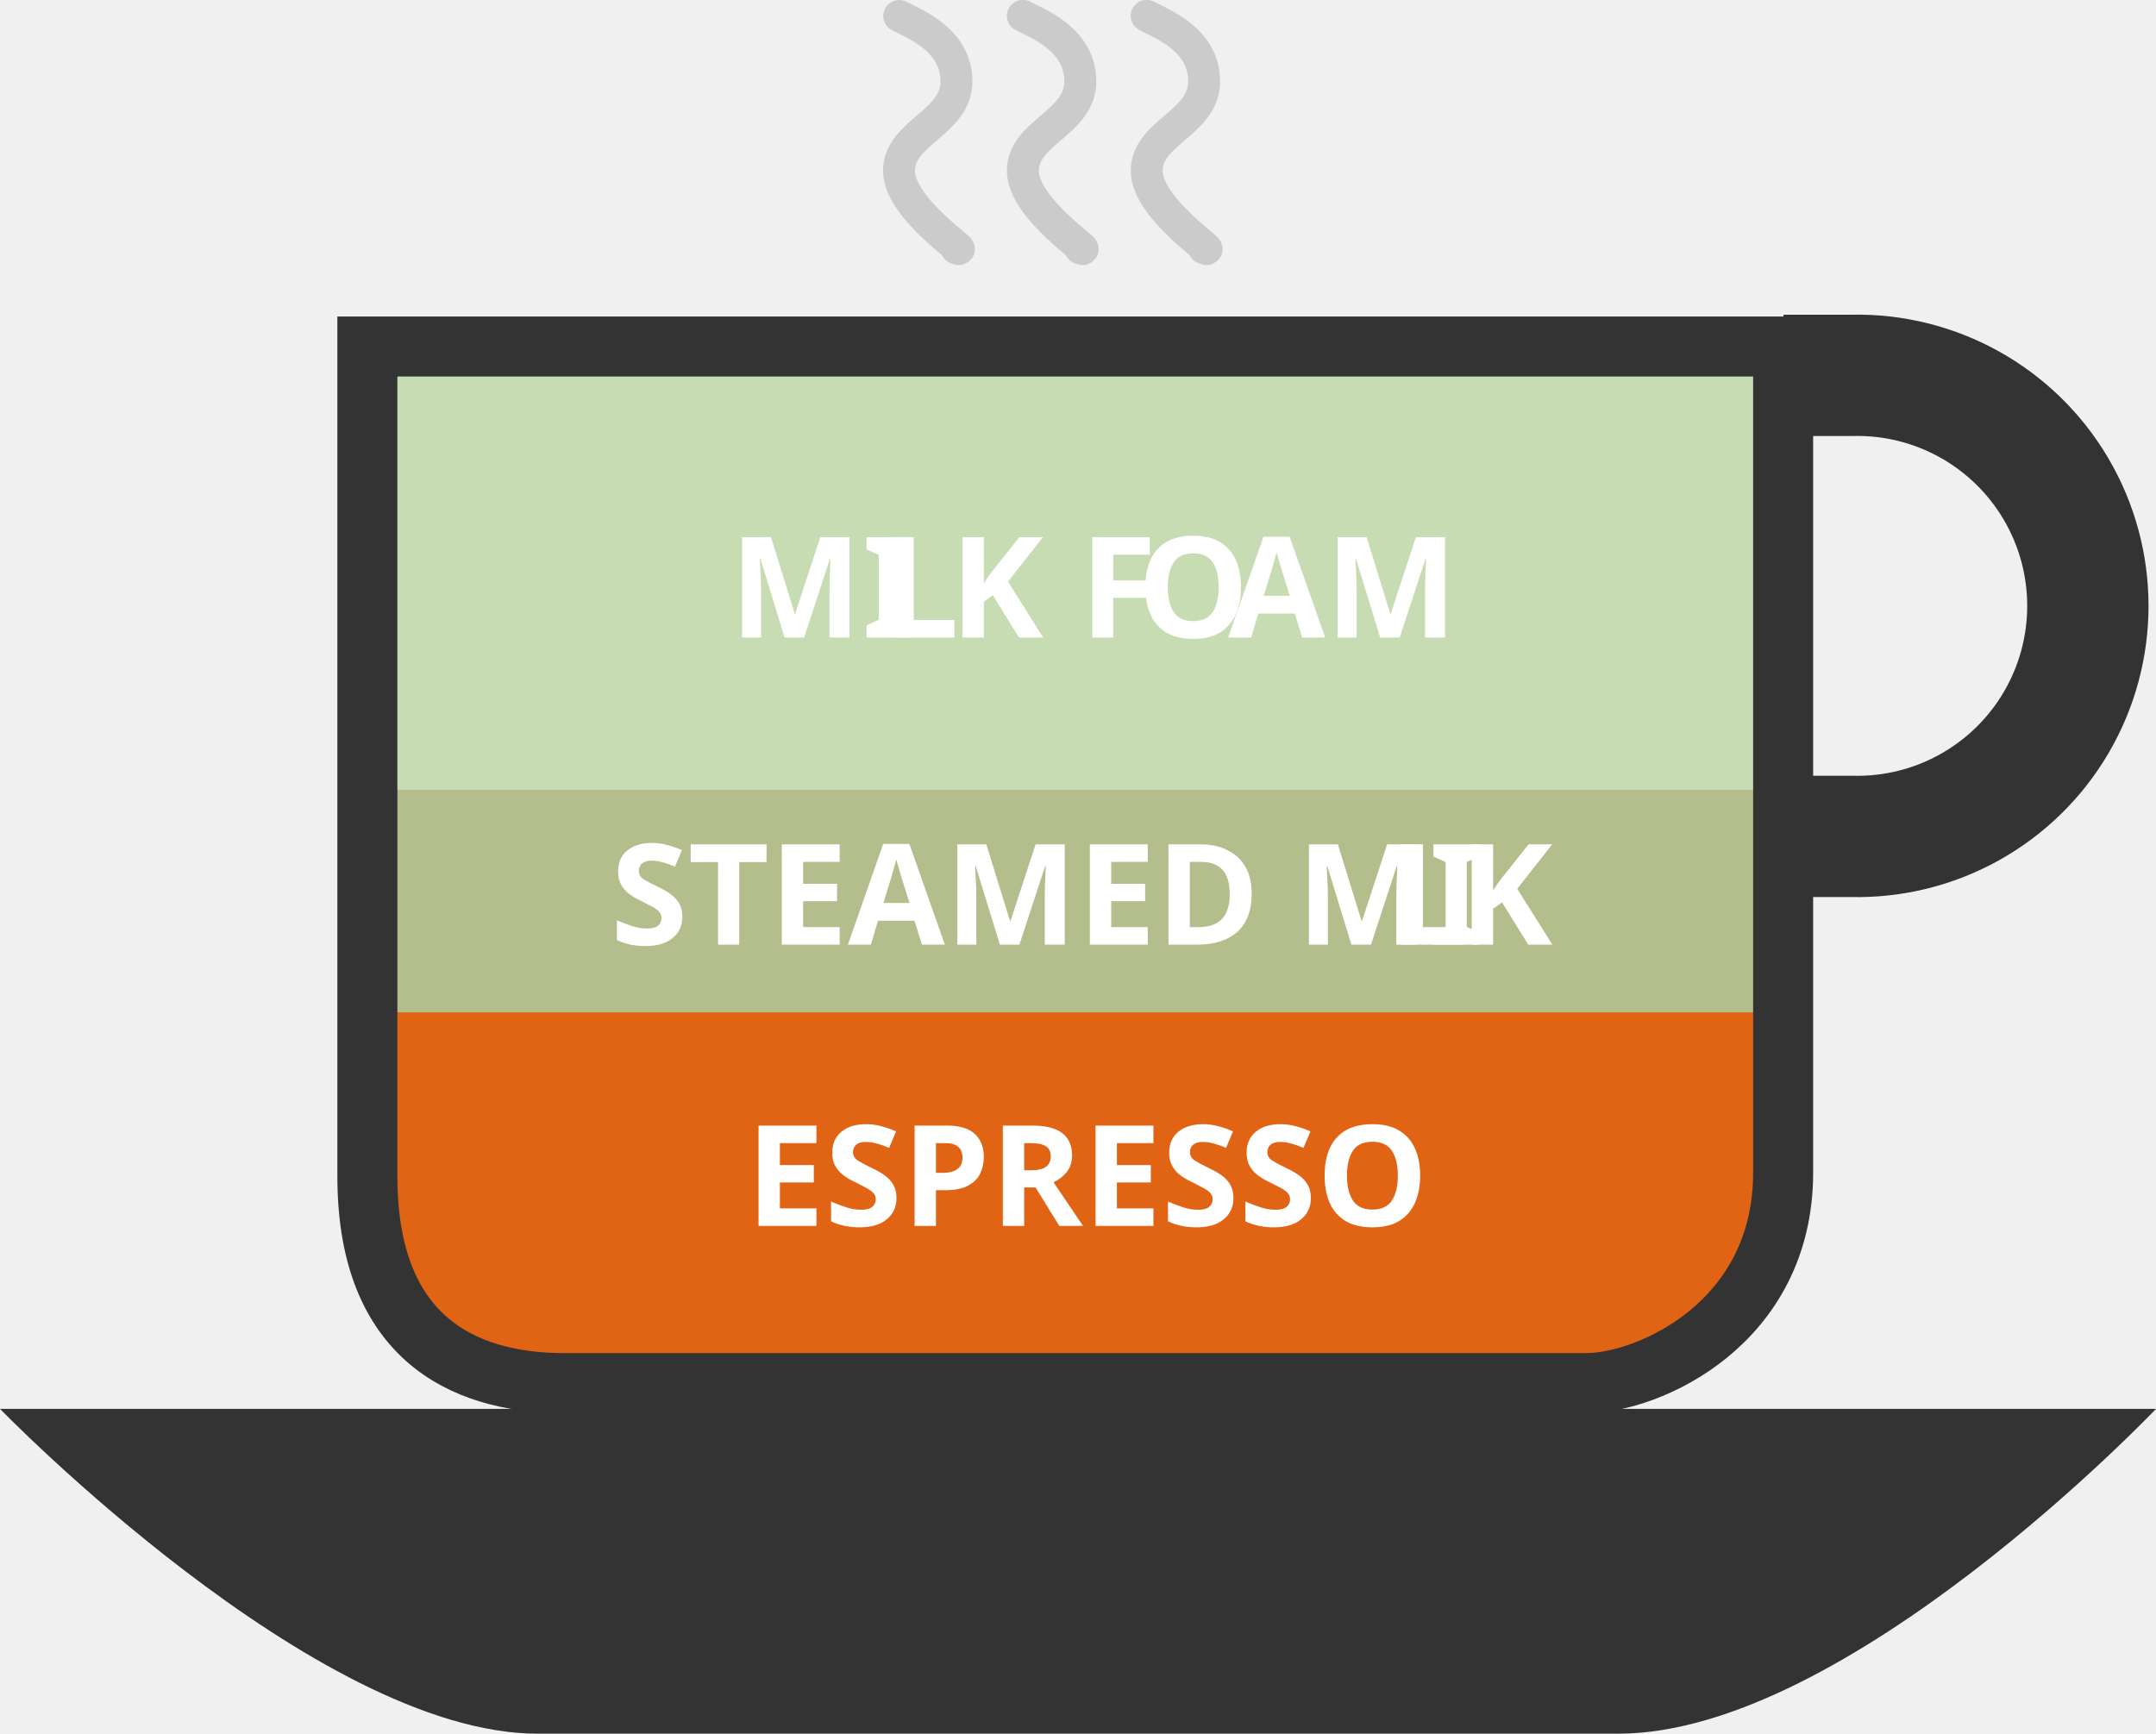
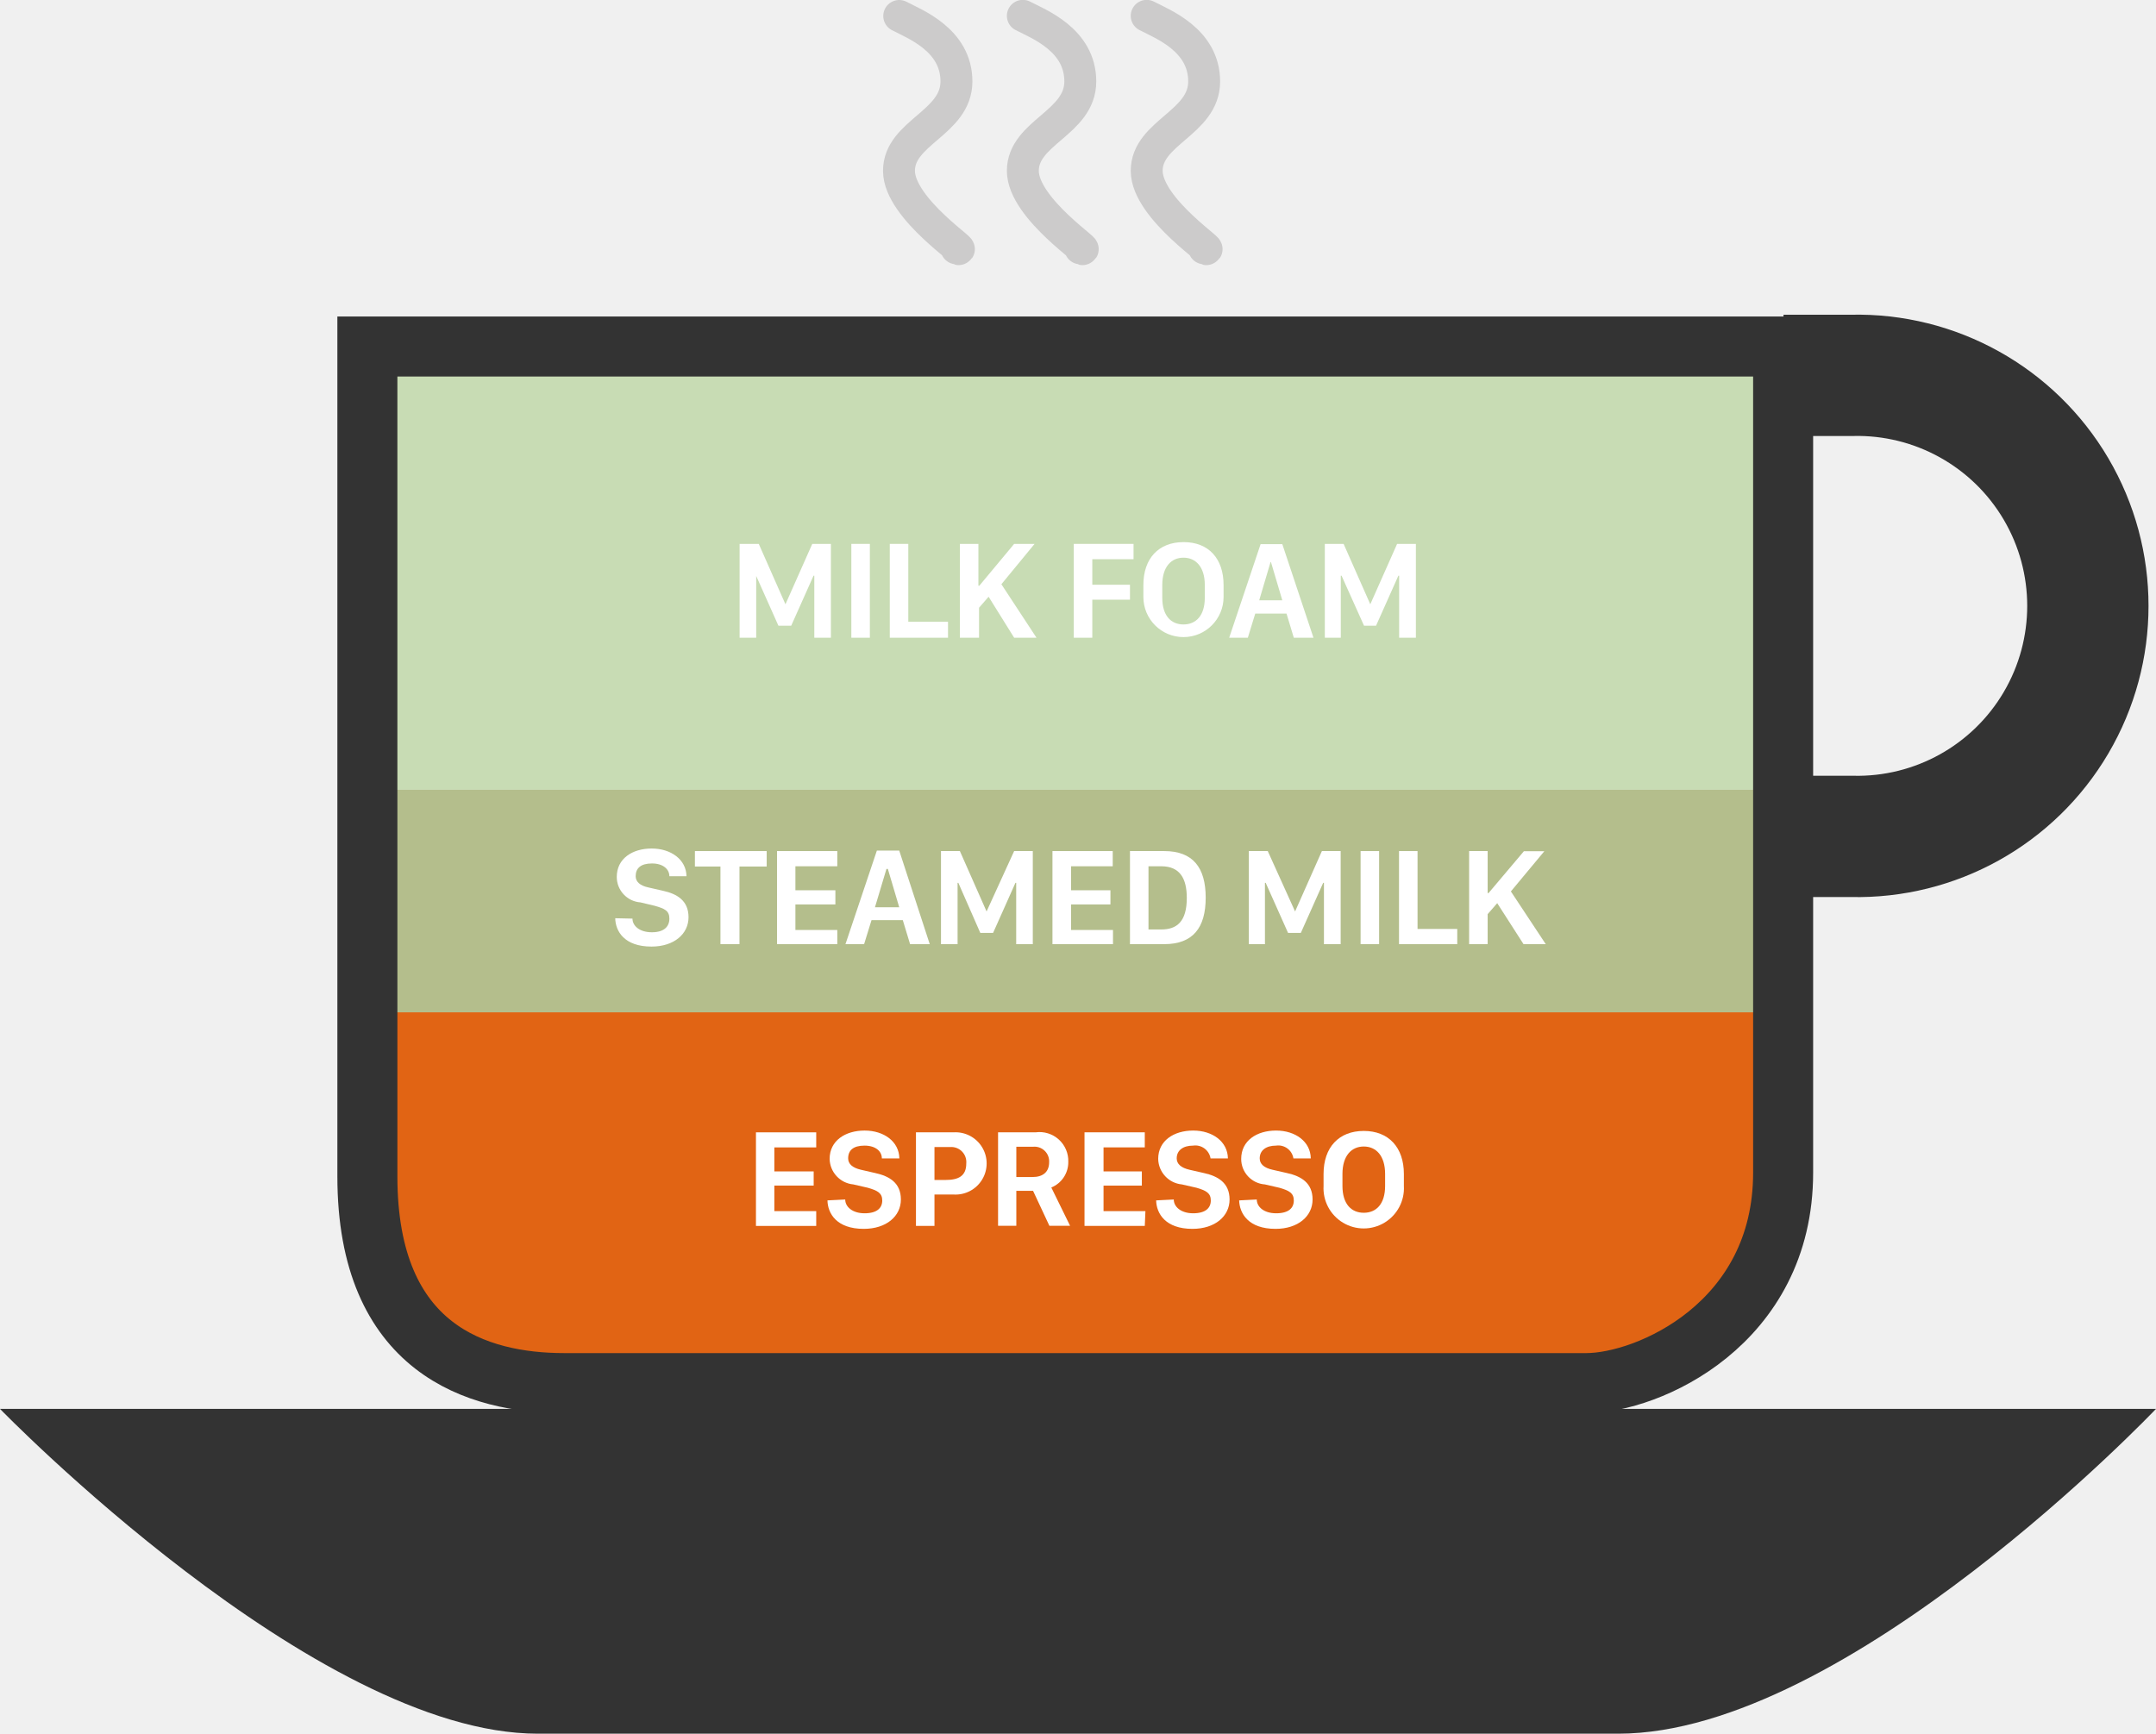
<svg xmlns="http://www.w3.org/2000/svg" width="168.84" height="135.8" viewBox="0 0 168.84 135.8">
  <defs>
-     <style>.a{fill:#c8dcb4;}.b{fill:#b4be8c;}.c{fill:#e16414;}.d{font-size:11px;fill:#fff;font-family:SFCompactDisplay-Semibold, SF Compact Display;font-weight:600;}.e{letter-spacing:0em;}.f{letter-spacing:-0.01em;}.g{fill:#333;}.h,.i,.j{fill:none;}.h,.i{stroke:#333;}.h{stroke-width:4.7px;}.i{stroke-width:9.5px;}.j{stroke:#cccbcb;stroke-linecap:round;stroke-width:2.5px;}</style>
+     <style>.a{fill:#c8dcb4;}.b{fill:#b4be8c;}.c{fill:#e16414;}.d{fill:#fff;}.e{fill:#333;}.f,.g,.h{fill:none;}.f,.g{stroke:#333;}.f{stroke-width:4.7px;}.g{stroke-width:9.5px;}.h{stroke:#cccbcb;stroke-linecap:round;stroke-width:2.5px;}</style>
  </defs>
  <rect class="a" x="30.21" y="28.72" width="108.42" height="33.13" />
  <rect class="b" x="30.21" y="61.85" width="108.42" height="17.73" />
  <polygon class="c" points="129.48 106.7 35.81 106.7 30.21 99.72 30.21 79.29 138.63 79.29 138.63 96.49 129.48 106.7" />
-   <text class="d" transform="translate(47.81 73.99)">STEAMED MI<tspan class="e" x="60.97" y="0">L</tspan>
-     <tspan x="66.46" y="0">K</tspan>
-   </text>
-   <text class="d" transform="translate(58.42 96.02)">ESPRESSO</text>
-   <text class="d" transform="translate(57.13 49.93)">MI<tspan class="e" x="11.77" y="0">L</tspan>
-     <tspan x="17.26" y="0">K F</tspan>
-     <tspan class="f" x="31.93" y="0">O</tspan>
-     <tspan x="39.05" y="0">AM</tspan>
-   </text>
-   <path class="g" d="M131.31,138.84H46.69c-17.42,0-42.11-25.44-42.11-25.44H173.42S149.25,138.84,131.31,138.84Z" transform="translate(-4.58 -3.05)" />
-   <path class="h" d="M33.35,95.19v-65H144.22V94.9c0,11.85-10.6,16.48-15.41,16.48H48.75C42,111.38,33.35,108.77,33.35,95.19Z" transform="translate(-4.58 -3.05)" />
-   <path class="i" d="M144,68.56h5.6a18.06,18.06,0,1,0,0-36.11h-5.35" transform="translate(-4.58 -3.05)" />
-   <path class="j" d="M79.48,22.5c1.32.61-4.5-3.05-4.5-6.07s4.5-3.74,4.5-7S76.21,4.94,75,4.3" transform="translate(-4.58 -3.05)" />
-   <path class="j" d="M89.18,22.5c1.31.61-4.5-3.05-4.5-6.07s4.5-3.74,4.5-7-3.27-4.5-4.5-5.14" transform="translate(-4.58 -3.05)" />
-   <path class="j" d="M98.88,22.5c1.31.61-4.5-3.05-4.5-6.07s4.5-3.74,4.5-7-3.28-4.5-4.5-5.14" transform="translate(-4.58 -3.05)" />
+   <path class="d" d="M54.11,75c0,.57.56,1.07,1.52,1.07S57,75.62,57,75s-.37-.78-1.13-1l-1.13-.27a2,2,0,0,1-1.86-2c0-1.43,1.22-2.22,2.73-2.22s2.71.86,2.73,2.17H57c0-.54-.48-1-1.36-1s-1.28.37-1.28,1c0,.43.34.74,1,.88l1.14.26c1.09.24,2,.76,2,2.07s-1.13,2.3-2.9,2.3c-2.13,0-2.82-1.2-2.84-2.22Z" transform="translate(-4.58 -3.05)" />
+   <path class="d" d="M61,77V70.92H59V69.71h5.62v1.21H62.49V77Z" transform="translate(-4.58 -3.05)" />
+   <path class="d" d="M70.15,77H65.43V69.71h4.72V70.9H66.87v1.88H70v1.11H66.87v2h3.28Z" transform="translate(-4.58 -3.05)" />
+   <path class="d" d="M70.79,77l2.46-7.33H75L77.39,77H75.85l-.57-1.88H72.83L72.25,77ZM74,71.11l-.9,3H75l-.89-3Z" transform="translate(-4.58 -3.05)" />
+   <path class="d" d="M78.27,77V69.71h1.48l2.09,4.73h0L84,69.71h1.46V77h-1.3V72.2h-.06l-1.75,3.92h-1L79.63,72.2h-.06V77Z" transform="translate(-4.58 -3.05)" />
+   <path class="d" d="M91.74,77H87V69.71h4.72V70.9H88.46v1.88h3.08v1.11H88.46v2h3.28Z" transform="translate(-4.58 -3.05)" />
+   <path class="d" d="M95.75,69.71C98,69.71,99,71,99,73.36S98,77,95.75,77H93.07V69.71Zm-1.23,6.14h1c1.22,0,2-.61,2-2.47,0-1.51-.53-2.48-2-2.48h-1Z" transform="translate(-4.58 -3.05)" />
+   <path class="d" d="M102.38,77V69.71h1.48L106,74.44h0l2.1-4.73h1.47V77h-1.31V72.2h-.06l-1.75,3.92h-1l-1.75-3.92h-.06V77Z" transform="translate(-4.58 -3.05)" />
+   <path class="d" d="M111.13,77V69.71h1.45V77Z" transform="translate(-4.58 -3.05)" />
+   <path class="d" d="M118.7,77h-4.56V69.71h1.45v6.1h3.11Z" transform="translate(-4.58 -3.05)" />
+   <path class="d" d="M122.9,72.87,125.63,77h-1.74l-2.06-3.21-.75.86V77h-1.45V69.71h1.45V73h.07l2.77-3.28h1.6Z" transform="translate(-4.58 -3.05)" />
+   <path class="d" d="M68.5,99.07H63.78V91.74H68.5v1.18H65.22V94.8H68.3v1.11H65.22v2H68.5Z" transform="translate(-4.58 -3.05)" />
+   <path class="d" d="M70.77,97c0,.57.56,1.08,1.52,1.08s1.38-.41,1.38-1-.37-.78-1.13-1l-1.13-.26a2.05,2.05,0,0,1-1.86-2c0-1.43,1.23-2.22,2.74-2.22s2.7.86,2.72,2.18H73.64c0-.55-.48-1-1.36-1s-1.28.37-1.28,1c0,.44.35.74,1,.89l1.13.26c1.09.24,2,.76,2,2.07s-1.14,2.3-2.91,2.3c-2.13,0-2.82-1.21-2.84-2.23Z" transform="translate(-4.58 -3.05)" />
+   <path class="d" d="M79.25,91.74a2.44,2.44,0,1,1,0,4.87H77.76v2.46H76.31V91.74Zm-1.49,3.73h.87c1,0,1.62-.3,1.62-1.29A1.18,1.18,0,0,0,79,92.89H77.76Z" transform="translate(-4.58 -3.05)" />
+   <path class="d" d="M88.24,94.06a2.14,2.14,0,0,1-1.33,2l1.47,3H86.76l-1.28-2.74H84.17v2.74H82.74V91.74h2.93A2.26,2.26,0,0,1,88.24,94.06Zm-2.8,1.18c.82,0,1.3-.4,1.3-1.16a1.15,1.15,0,0,0-1.28-1.21H84.17v2.37Z" transform="translate(-4.58 -3.05)" />
+   <path class="d" d="M94.23,99.07H89.51V91.74h4.72v1.18H91V94.8H94v1.11H91v2h3.28Z" transform="translate(-4.58 -3.05)" />
+   <path class="d" d="M96.5,97c0,.57.56,1.08,1.52,1.08s1.38-.41,1.38-1-.37-.78-1.12-1l-1.14-.26a2.05,2.05,0,0,1-1.86-2c0-1.43,1.23-2.22,2.74-2.22s2.7.86,2.72,2.18H99.38a1.21,1.21,0,0,0-1.37-1c-.78,0-1.28.37-1.28,1,0,.44.35.74,1,.89l1.14.26c1.08.24,2,.76,2,2.07s-1.14,2.3-2.91,2.3c-2.12,0-2.82-1.21-2.84-2.23Z" transform="translate(-4.58 -3.05)" />
+   <path class="d" d="M103,97c0,.57.55,1.08,1.52,1.08s1.38-.41,1.38-1-.37-.78-1.13-1l-1.13-.26a2,2,0,0,1-1.86-2c0-1.43,1.22-2.22,2.73-2.22s2.7.86,2.72,2.18h-1.36a1.2,1.2,0,0,0-1.36-1c-.78,0-1.28.37-1.28,1,0,.44.34.74,1,.89l1.14.26c1.09.24,2,.76,2,2.07s-1.14,2.3-2.9,2.3c-2.13,0-2.82-1.21-2.85-2.23Z" transform="translate(-4.58 -3.05)" />
+   <path class="d" d="M108.23,95c0-2.09,1.2-3.37,3.15-3.37s3.14,1.29,3.14,3.37v.94a3.15,3.15,0,1,1-6.29,0Zm1.48.94c0,1.42.7,2.1,1.67,2.1s1.67-.68,1.67-2.1V95c0-1.42-.7-2.15-1.67-2.15s-1.67.73-1.67,2.15Z" transform="translate(-4.58 -3.05)" />
+   <path class="d" d="M62.5,53V45.65H64l2.09,4.73h0l2.1-4.73h1.46V53h-1.3V48.14h-.06l-1.75,3.92h-1l-1.75-3.92H63.8V53Z" transform="translate(-4.58 -3.05)" />
+   <path class="d" d="M71.25,53V45.65H72.7V53Z" transform="translate(-4.58 -3.05)" />
+   <path class="d" d="M78.82,53H74.26V45.65h1.45v6.1h3.11Z" transform="translate(-4.58 -3.05)" />
+   <path class="d" d="M83,48.81,85.75,53H84l-2-3.21-.75.86V53H79.75V45.65H81.2v3.28h.07L84,45.65h1.6Z" transform="translate(-4.58 -3.05)" />
+   <path class="d" d="M88.67,53V45.65h4.68v1.2H90.12v2h2.95v1.17H90.12V53Z" transform="translate(-4.58 -3.05)" />
+   <path class="d" d="M94.12,48.87c0-2.08,1.19-3.36,3.15-3.36s3.13,1.29,3.13,3.36v.94a3.14,3.14,0,1,1-6.28,0Zm1.48,1c0,1.41.69,2.09,1.66,2.09s1.67-.68,1.67-2.09v-1c0-1.41-.7-2.14-1.67-2.14s-1.66.73-1.66,2.14Z" transform="translate(-4.58 -3.05)" />
+   <path class="d" d="M100.84,53l2.46-7.33H105L107.44,53H105.9l-.57-1.89h-2.45L102.3,53Zm3.24-5.93-.89,3H105l-.89-3Z" transform="translate(-4.58 -3.05)" />
+   <path class="d" d="M108.33,53V45.65h1.47l2.09,4.73h0l2.1-4.73h1.47V53h-1.31V48.14h-.06l-1.75,3.92h-.94l-1.76-3.92h-.06V53Z" transform="translate(-4.58 -3.05)" />
+   <path class="e" d="M131.31,138.84H46.69c-17.42,0-42.11-25.44-42.11-25.44H173.42S149.25,138.84,131.31,138.84Z" transform="translate(-4.58 -3.05)" />
+   <path class="f" d="M33.35,95.19v-65H144.22V94.9c0,11.85-10.6,16.48-15.41,16.48H48.75C42,111.38,33.35,108.77,33.35,95.19Z" transform="translate(-4.58 -3.05)" />
+   <path class="g" d="M144,68.56h5.6a18.06,18.06,0,1,0,0-36.11h-5.35" transform="translate(-4.58 -3.05)" />
+   <path class="h" d="M79.48,22.5c1.32.61-4.5-3.05-4.5-6.07s4.5-3.74,4.5-7S76.21,4.94,75,4.3" transform="translate(-4.58 -3.05)" />
+   <path class="h" d="M89.18,22.5c1.31.61-4.5-3.05-4.5-6.07s4.5-3.74,4.5-7-3.27-4.5-4.5-5.14" transform="translate(-4.58 -3.05)" />
+   <path class="h" d="M98.88,22.5c1.31.61-4.5-3.05-4.5-6.07s4.5-3.74,4.5-7-3.28-4.5-4.5-5.14" transform="translate(-4.58 -3.05)" />
</svg>
